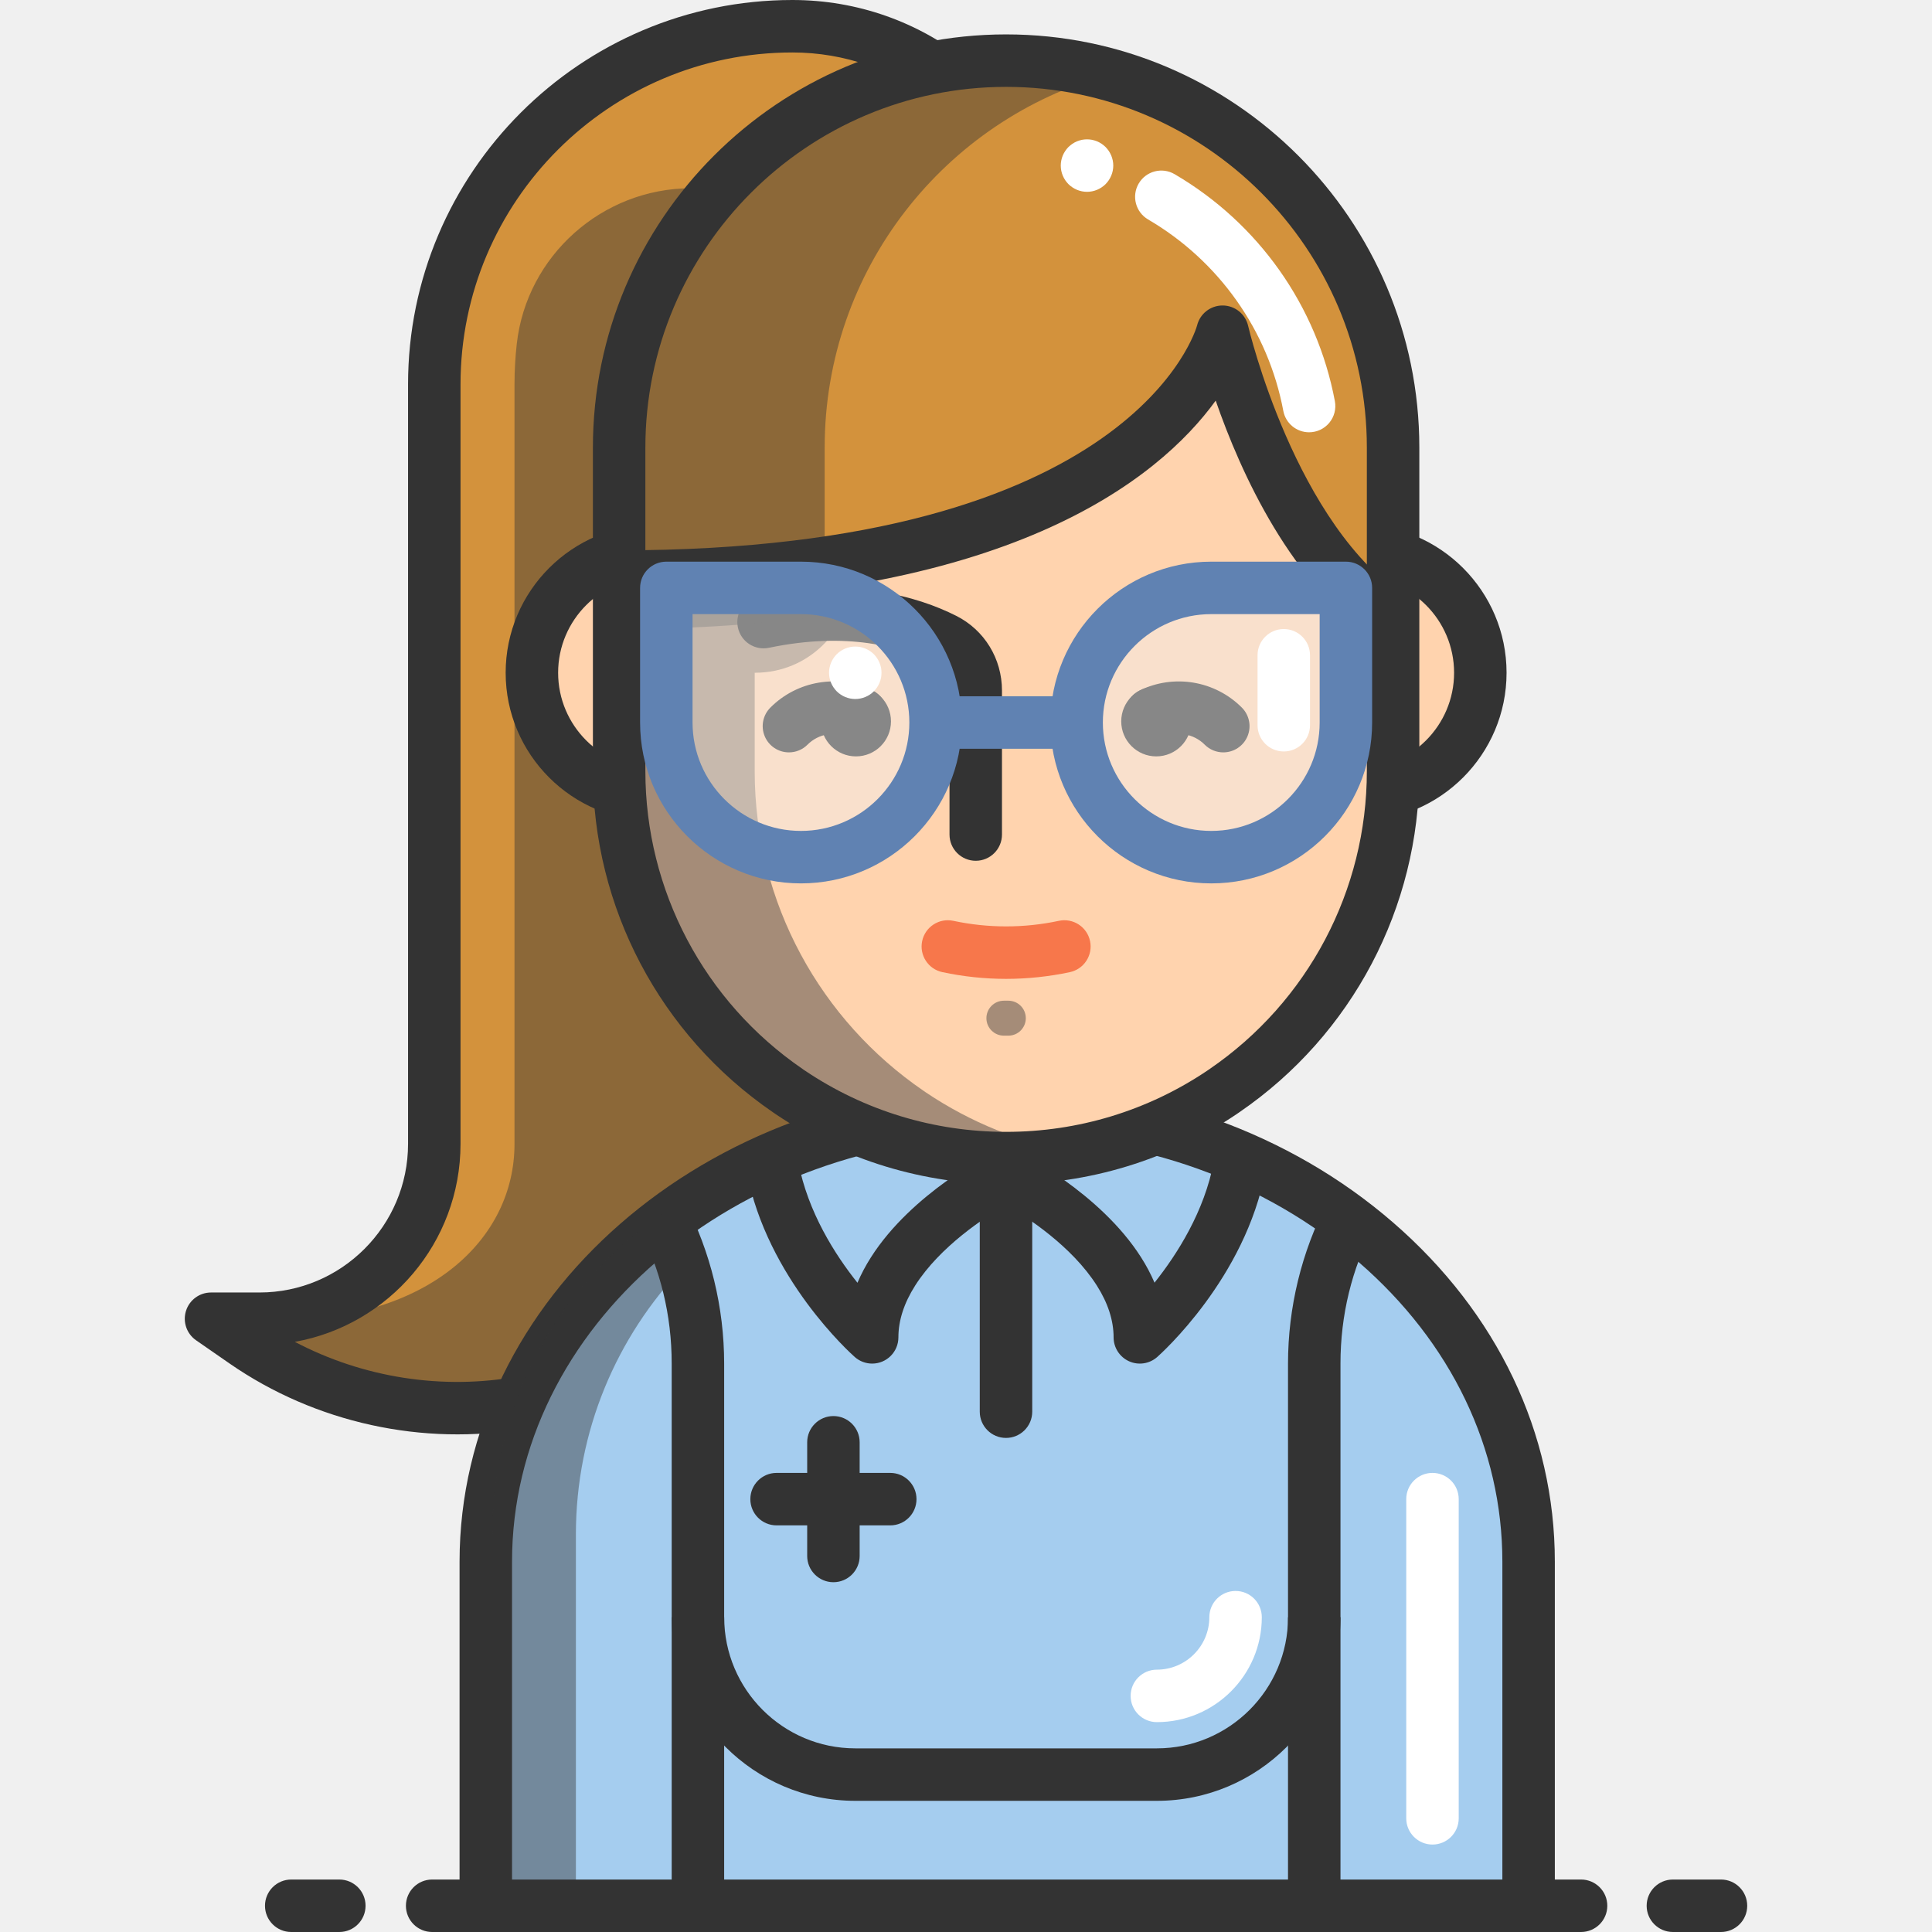
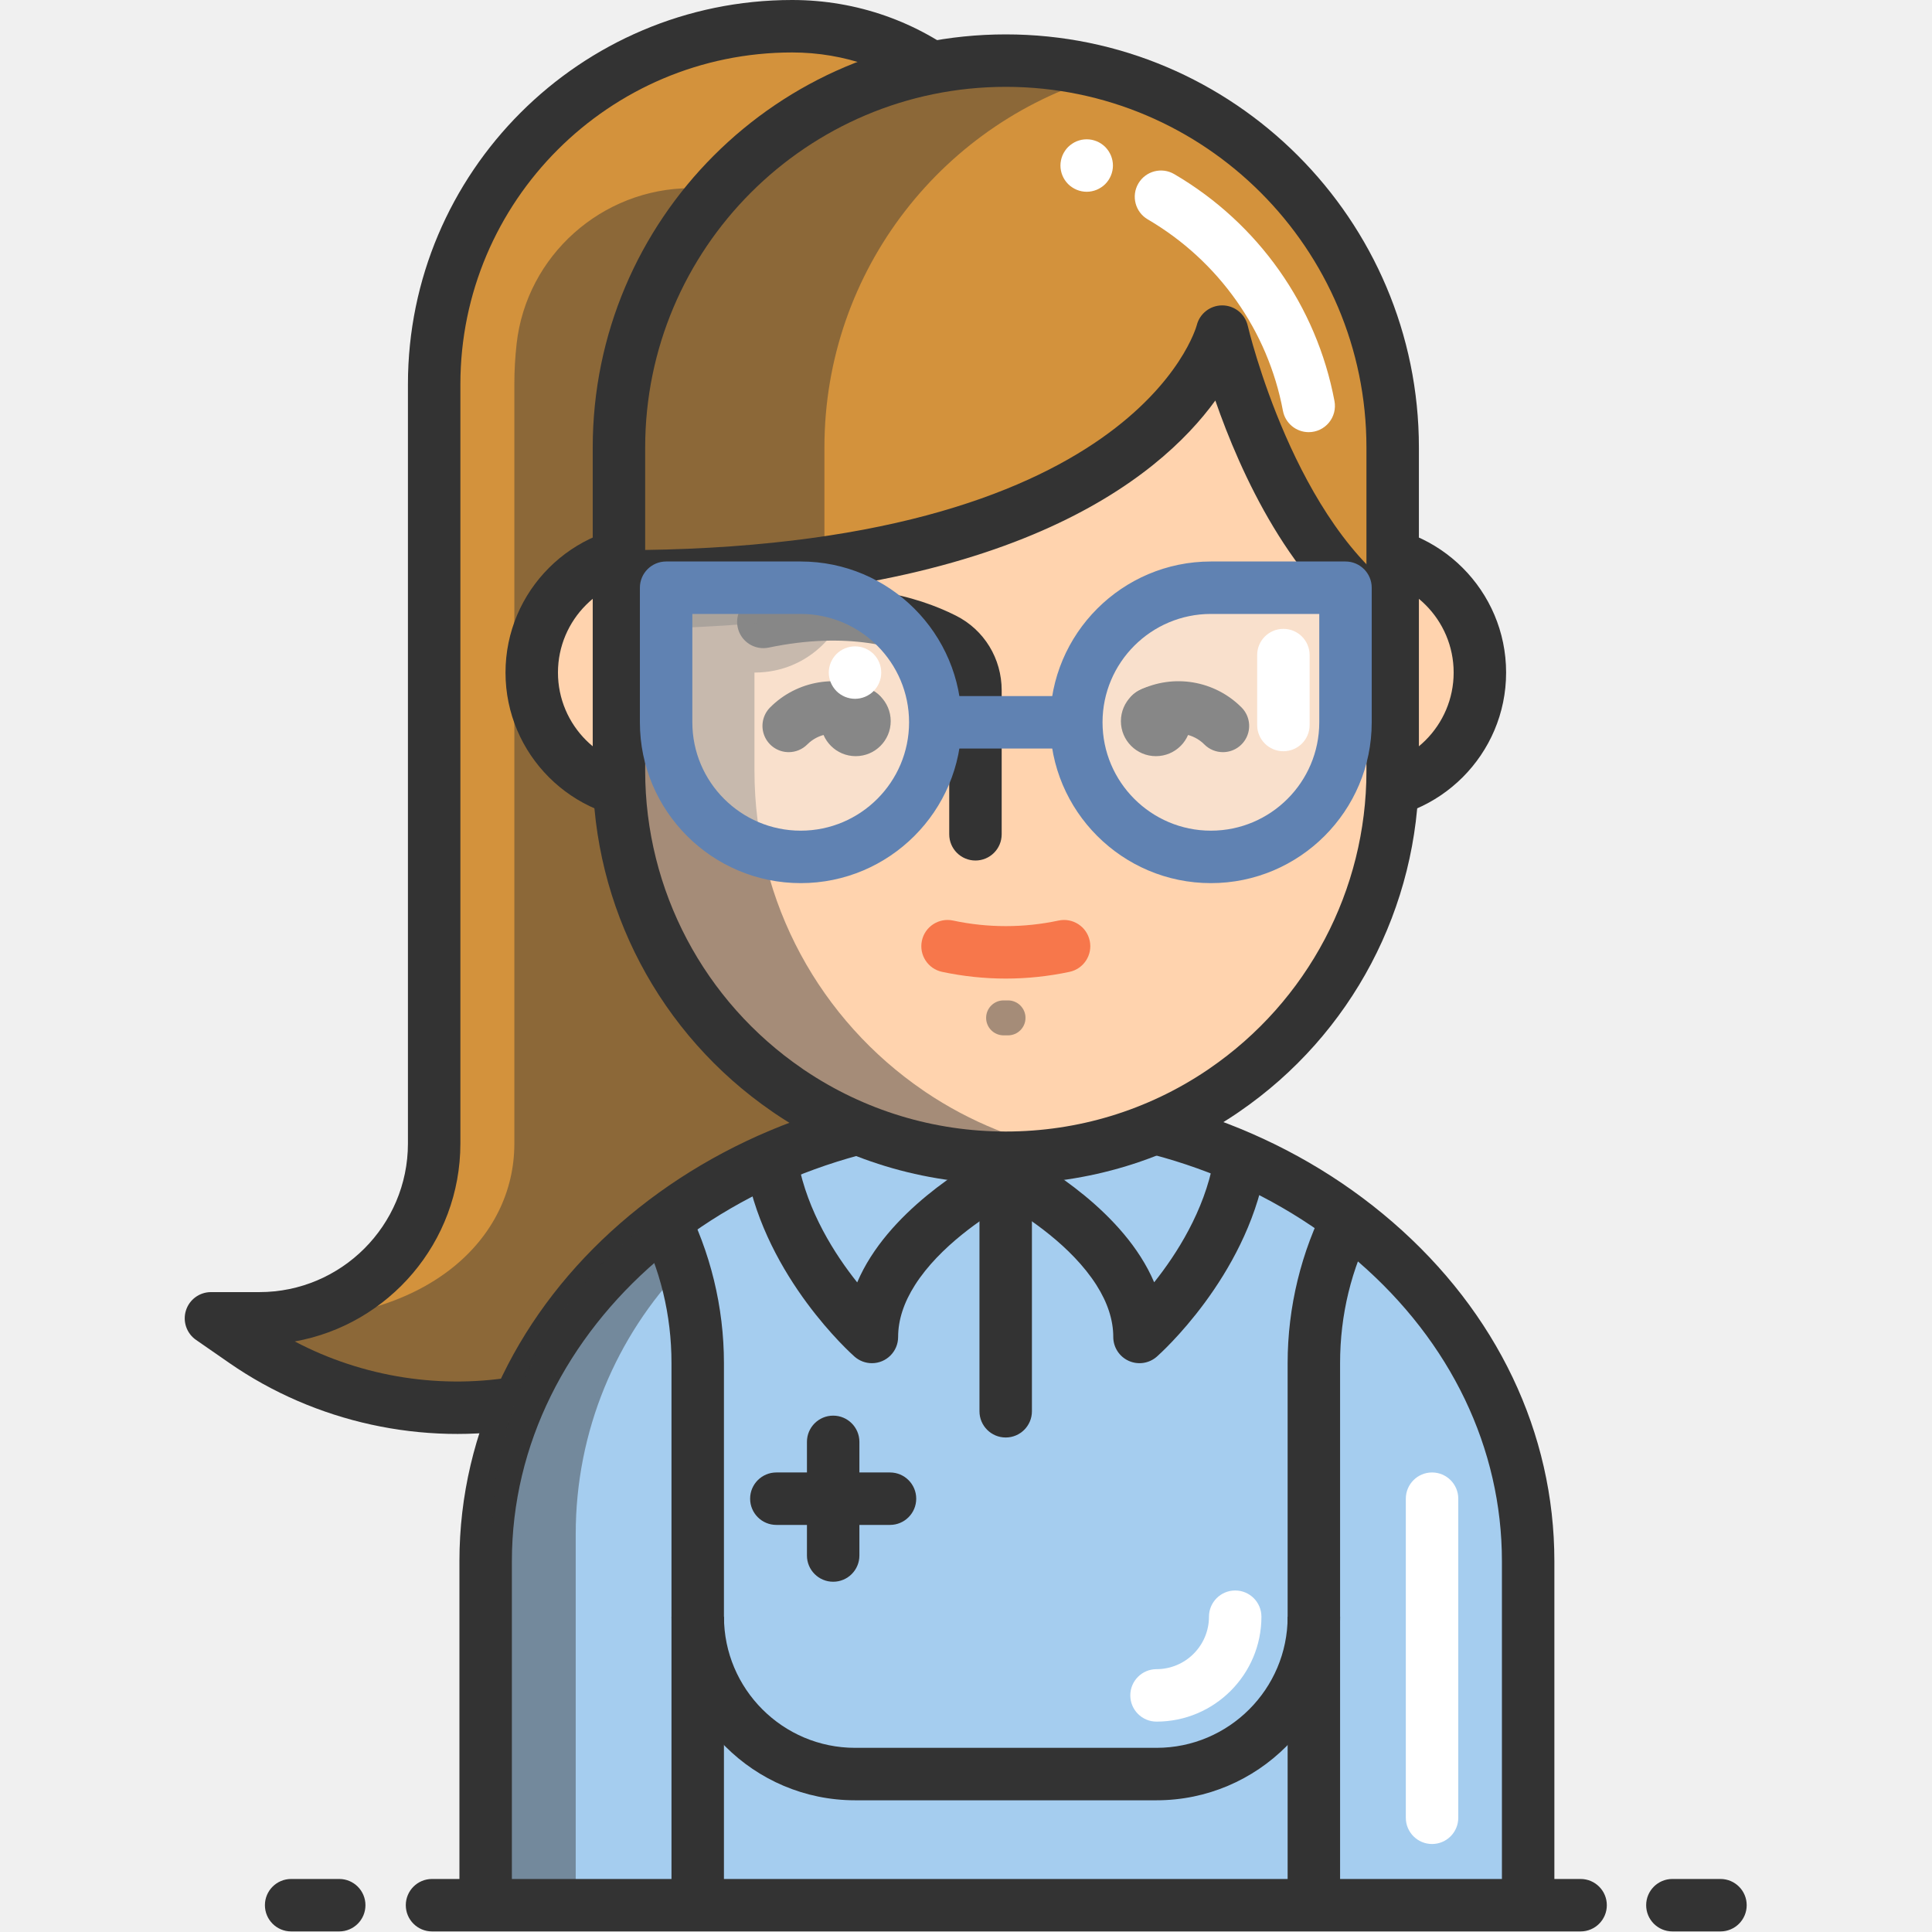
- <svg xmlns="http://www.w3.org/2000/svg" viewBox="0 0 441.868 441.868">
+ <svg xmlns="http://www.w3.org/2000/svg" viewBox="0 0 442 442">
  <path d="M237.612 50.661C231.618 25.06 208.656 6 181.229 6c-45.232 0-81.903 36.671-81.903 81.911v173.702c0 22.085-17.909 39.994-39.994 39.994h-11.07l7.683 5.326a85.106 85.106 0 0 0 63.825 13.75l119.842 4.186-2-274.208z" fill="#d3923c" />
  <path d="M216.392 323.418l-78.27-2.74c-21.65 3.98-53.96 4.63-72.51-7.81-.37-.23-5.64-2.75-6-3l-7-8h12c33 0 53.06-18.164 53.06-40.25V87.908c0-3.144.177-6.246.522-9.297 2.274-20.141 19.502-35.483 39.771-35.562l.327-.001c27.43 0 50.39 19.05 56.38 44.66l1.72 235.71z" opacity=".44" fill="#333" />
  <path d="M239.613 330.868c-.069 0-.14-.001-.209-.003l-119.203-4.164c-23.449 4.125-48.08-1.266-67.672-14.836l-7.685-5.327a6 6 0 0 1 3.418-10.931h11.071c18.744 0 33.994-15.25 33.994-33.994V87.911C93.326 39.437 132.76 0 181.229 0c29.842 0 55.43 20.27 62.225 49.293.102.434.155.878.158 1.324l2 274.208a6.005 6.005 0 0 1-1.816 4.345 6.005 6.005 0 0 1-4.183 1.698zm-119.842-16.185l.209.003 113.587 3.967-1.949-267.26C225.877 28.166 205.25 12 181.229 12c-41.853 0-75.903 34.054-75.903 75.911v173.702c0 22.598-16.383 41.442-37.895 45.28 15.608 8.216 33.825 11.09 51.254 7.889a6.002 6.002 0 0 1 1.086-.099z" fill="#333" />
  <path d="M279.462 264.838c.19.05.39.09.58.14a88.003 88.003 0 0 1 28.83 12.81c23.39 15.92 38.75 42.77 38.75 73.19v84.89h-235.03v-84.89c0-30.42 15.35-57.27 38.74-73.19 8.64-5.88 29.22-12.9 29.41-12.95l11.87-7.97" fill="#a5cdef" />
  <path d="M159.622 311.868v124h-47.03v-84.89c0-30.42 15.35-57.27 38.74-73.19 5.3 10.2 8.29 21.79 8.29 34.08zm188 39.11v84.89h-47.04v-124c0-12.29 2.99-23.88 8.29-34.08 23.39 15.92 38.75 42.77 38.75 73.19z" fill="#a5cdef" />
  <path d="M355.607 435.868h-12v-78.69c0-25.832-11.669-50.164-32.857-68.515-21.43-18.569-49.979-28.795-80.393-28.795-62.446 0-113.25 43.653-113.25 97.31v78.69h-12v-78.69c0-60.274 56.187-109.31 125.25-109.31 33.299 0 64.64 11.267 88.25 31.725 23.859 20.665 37 48.218 37 77.585v78.69z" fill="#333" />
  <path d="M306.582 435.868h-12v-124c0-12.816 3.101-25.558 8.966-36.846l10.648 5.533c-5.053 9.724-7.614 20.259-7.614 31.313v124z" fill="#333" />
  <path d="M327.622 421.868a6 6 0 0 1-6-6v-73a6 6 0 0 1 12 0v73a6 6 0 0 1-6 6z" fill="#fff" />
  <path d="M156.272 289.788c-15.21 15.89-24.56 37.45-24.56 61.19v82.89h-19.12v-82.89c0-30.42 15.35-57.27 38.74-73.19 1.98 3.82 3.64 7.83 4.94 12z" opacity=".44" fill="#333" />
  <path d="M165.622 435.868h-12v-124c0-11.054-2.562-21.59-7.614-31.313l10.648-5.533c5.866 11.289 8.966 24.03 8.966 36.846v124z" fill="#333" />
  <path d="M264.587 411.868h-68.96c-23.159 0-42-18.841-42-42h12c0 16.542 13.458 30 30 30h68.96c16.542 0 30-13.458 30-30h12c0 23.159-18.841 42-42 42z" fill="#333" />
  <path d="M264.587 393.868a6 6 0 0 1 0-12c6.617 0 12-5.383 12-12a6 6 0 0 1 12 0c0 13.234-10.766 24-24 24z" fill="#fff" />
  <path d="M361.607 441.868H98.837a6 6 0 0 1 0-12h262.77a6 6 0 0 1 0 12zm32 0h-11a6 6 0 0 1 0-12h11a6 6 0 0 1 0 12zm-316 0h-11a6 6 0 0 1 0-12h11a6 6 0 0 1 0 12z" fill="#333" />
  <g fill="#ffd3ae">
    <circle cx="149.54" cy="153.868" r="27.89" />
    <circle cx="310.675" cy="153.868" r="27.89" />
  </g>
  <path d="M149.539 187.758c-18.687 0-33.89-15.203-33.89-33.89s15.203-33.89 33.89-33.89 33.89 15.203 33.89 33.89-15.203 33.89-33.89 33.89zm0-55.78c-12.07 0-21.89 9.82-21.89 21.89s9.82 21.89 21.89 21.89 21.89-9.82 21.89-21.89-9.819-21.89-21.89-21.89zm161.136 55.78c-18.688 0-33.891-15.203-33.891-33.89s15.203-33.89 33.891-33.89c18.687 0 33.89 15.203 33.89 33.89s-15.203 33.89-33.89 33.89zm0-55.78c-12.07 0-21.891 9.82-21.891 21.89s9.82 21.89 21.891 21.89 21.89-9.82 21.89-21.89-9.82-21.89-21.89-21.89z" fill="#333" />
  <path d="M279.467 249.838c-14.1 9.49-31.08 15.03-49.36 15.03s-35.26-5.54-49.36-15.03c-.19-.13-.39-.26-.58-.4-23.28-15.94-38.56-42.72-38.56-73.07v-74c0-48.877 39.623-88.5 88.5-88.5s88.5 39.623 88.5 88.5v74c0 30.35-15.28 57.13-38.56 73.07-.19.14-.39.27-.58.4z" fill="#ffd3ae" />
  <path d="M230.108 223.878a70.17 70.17 0 0 1-14.574-1.538 6 6 0 1 1 2.49-11.74 57.847 57.847 0 0 0 24.167 0 6 6 0 1 1 2.49 11.74 70.167 70.167 0 0 1-14.573 1.538z" fill="#f7774b" />
  <path d="M230.613 236.868h-1.011a4 4 0 0 1 0-8h1.011a4 4 0 0 1 0 8z" fill="#333" opacity=".44" />
  <path d="M211.747 249.838a88.195 88.195 0 0 0 33.86 13.68c-5.03.89-10.21 1.35-15.5 1.35-18.28 0-35.26-5.54-49.36-15.03-.19-.13-.39-.26-.58-.4-23.28-15.94-38.56-42.72-38.56-73.07v-22.5c0-139 54.89-137.301 54.89-134.411l-10.384 15.807c-15.364 23.387-15.305 53.174-.958 76.231 2.423 3.895 10.151 17.294 10.019 20.366-.483 11.29-9.201 21.36-21.338 21.975-.407.021-.817.031-1.229.031v22.5c0 30.35 15.28 57.13 38.56 73.07.19.141.39.271.58.401z" opacity=".44" fill="#333" />
  <circle cx="195.767" cy="164.984" r="8.009" fill="#333" />
  <path d="M180.438 172.076a5.999 5.999 0 0 1-4.249-10.236 20.368 20.368 0 0 1 23.375-3.919 6 6 0 0 1-5.269 10.781 8.373 8.373 0 0 0-9.608 1.611 5.988 5.988 0 0 1-4.249 1.763z" fill="#333" />
  <circle cx="264.447" cy="164.984" r="8.009" fill="#333" />
  <path d="M279.777 172.076a5.98 5.98 0 0 1-4.249-1.764 8.375 8.375 0 0 0-9.608-1.611 5.998 5.998 0 0 1-8.025-2.756 6 6 0 0 1 2.756-8.025 20.375 20.375 0 0 1 23.376 3.919 5.999 5.999 0 0 1-4.25 10.237zm-56.614 24.792a6 6 0 0 1-6-6v-32.927c0-2.734-1.479-5.177-3.858-6.375-7.191-3.622-19.525-7.154-37.44-3.412a6 6 0 0 1-2.453-11.747c21.307-4.448 36.39-.04 45.289 4.441 6.453 3.249 10.461 9.799 10.461 17.093v32.927a5.998 5.998 0 0 1-5.999 6z" fill="#333" />
  <path d="M318.612 102.368v39.5c-28.01-18-39-66-39-66s-14 56-138 56h-.01v-29.5c0-48.88 39.63-88.5 88.5-88.5h.01c48.87 0 88.5 39.62 88.5 88.5z" fill="#d3923c" />
  <path d="M188.612 102.368c0-40.741 27.534-75.044 65-85.339a88.553 88.553 0 0 0-23.5-3.161h-.01c-48.87 0-88.5 39.62-88.5 88.5v41.5h.01c17.856 0 33.419-1.166 47-3.154v-38.346z" fill="#333" opacity=".44" />
  <path d="M230.102 270.868c-18.857 0-37.065-5.541-52.659-16.025a15.238 15.238 0 0 1-.773-.532c-25.717-17.663-41.067-46.79-41.067-77.943v-74c0-52.107 42.392-94.5 94.5-94.5 52.118 0 94.511 42.393 94.511 94.5v74c0 31.176-15.363 60.318-41.103 77.974-.144.103-.292.204-.438.302l-.102.068-.147.103c-15.604 10.502-33.834 16.053-52.722 16.053zm.011-251c-45.501 0-82.51 37.009-82.51 82.5v74c0 27.237 13.443 52.702 35.959 68.119.1.068.198.14.294.214l.162.103.084.056c13.616 9.164 29.522 14.008 46 14.008 16.467 0 32.357-4.83 45.958-13.966.108-.076.222-.153.337-.23l.111-.075c.059-.043.094-.068.154-.109 22.511-15.413 35.95-40.878 35.95-68.119v-74c.001-45.492-37.009-82.501-82.499-82.501z" fill="#333" />
  <path d="M315.368 146.916c-19.947-12.819-31.646-38.896-37.326-55.289-13.002 17.929-47.599 46.241-136.43 46.241v-12c117.952 0 132.051-50.94 132.179-51.455a6 6 0 0 1 5.82-4.545h.061a6 6 0 0 1 5.789 4.661c.104.453 10.804 45.846 36.396 62.291l-6.489 10.096zM199.473 311.868a6.001 6.001 0 0 1-3.971-1.501c-.817-.722-20.074-17.95-24.714-42.348a6.028 6.028 0 0 1-.105-1.121l6.026-.005 5.869-1.116c2.179 11.455 8.434 21.219 13.531 27.606a40.078 40.078 0 0 1 3.083-5.817c9.401-14.784 27.469-23.829 28.234-24.207a5.999 5.999 0 0 1 5.316 0c.765.378 18.832 9.423 28.234 24.209a39.984 39.984 0 0 1 3.073 5.795c5.134-6.442 11.443-16.292 13.574-27.762l11.799 2.192c-4.556 24.512-23.938 41.847-24.76 42.573a6 6 0 0 1-9.97-4.5c0-3.864-1.292-7.854-3.841-11.858-5.714-8.985-15.935-15.633-20.763-18.432-4.832 2.81-15.089 9.49-20.773 18.43-2.551 4.008-3.843 7.998-3.843 11.86a6 6 0 0 1-5.999 6.002z" fill="#333" />
  <path d="M230.082 328.868a6 6 0 0 1-6-6v-54.13a6 6 0 0 1 12 0v54.13a6 6 0 0 1-6 6z" fill="#333" />
  <path d="M299.397 98.869a6.002 6.002 0 0 1-5.891-4.894c-3.441-18.339-14.714-34.299-30.928-43.786a6 6 0 1 1 6.061-10.357c19.216 11.244 32.578 30.171 36.662 51.929a6.001 6.001 0 0 1-5.904 7.108zm-50.78-54.996c-.399 0-.79-.04-1.18-.12-.38-.08-.76-.19-1.12-.34s-.71-.34-1.04-.56c-.33-.21-.63-.46-.91-.74a6.03 6.03 0 0 1-1.76-4.24c0-.4.04-.79.12-1.18.08-.38.189-.76.34-1.12.15-.36.34-.71.56-1.04.21-.32.46-.63.74-.91.28-.27.58-.52.91-.74s.68-.41 1.04-.56c.36-.14.74-.26 1.12-.34.77-.15 1.569-.15 2.35 0 .38.08.76.2 1.12.34.36.15.71.34 1.04.56.32.22.63.47.91.74.27.28.52.59.74.91.22.33.399.68.56 1.04.14.36.26.74.34 1.12.08.39.12.78.12 1.18 0 1.58-.649 3.12-1.76 4.24-.28.28-.59.53-.91.74-.33.22-.68.41-1.04.56s-.74.26-1.12.34c-.389.08-.78.12-1.17.12z" fill="#fff" />
  <path d="M183.186 196.041c-17.006 0-30.792-13.786-30.792-30.792v-30.792h30.792c17.006 0 30.792 13.786 30.792 30.792s-13.786 30.792-30.792 30.792z" opacity=".44" fill="#f2f2f2" />
  <path d="M183.186 202.041c-20.288 0-36.792-16.505-36.792-36.792v-30.792a6 6 0 0 1 6-6h30.792c20.288 0 36.792 16.505 36.792 36.792s-16.505 36.792-36.792 36.792zm-24.793-61.585v24.792c0 13.67 11.122 24.792 24.792 24.792s24.792-11.122 24.792-24.792-11.122-24.792-24.792-24.792h-24.792z" fill="#6082b2" />
  <path d="M277.028 196.041c17.006 0 30.793-13.786 30.793-30.792v-30.792h-30.793c-17.006 0-30.792 13.786-30.792 30.792s13.786 30.792 30.792 30.792z" opacity=".44" fill="#f2f2f2" />
  <path d="M277.029 202.041c-20.288 0-36.793-16.505-36.793-36.792 0-20.288 16.505-36.792 36.793-36.792h30.792a6 6 0 0 1 6 6v30.792c0 20.287-16.505 36.792-36.792 36.792zm0-61.585c-13.671 0-24.793 11.122-24.793 24.792s11.122 24.792 24.793 24.792c13.67 0 24.792-11.122 24.792-24.792v-24.792h-24.792z" fill="#6082b2" />
  <path fill="#6082b2" d="M213.978 159.248h32.371v12h-32.371z" />
  <path d="M293.613 171.868a6 6 0 0 1-6-6v-16a6 6 0 0 1 12 0v16a6 6 0 0 1-6 6zm-98.005-11.995a6.03 6.03 0 0 1-4.24-1.76c-.27-.28-.53-.59-.74-.91-.22-.33-.41-.68-.56-1.04s-.26-.74-.34-1.12a5.809 5.809 0 0 1 0-2.35c.08-.38.19-.76.34-1.12s.34-.71.56-1.04c.21-.32.47-.63.74-.91a6.062 6.062 0 0 1 4.24-1.75c1.59 0 3.13.64 4.25 1.75.27.28.52.59.74.91.22.33.4.68.55 1.04.15.36.27.74.35 1.12.07.39.11.78.11 1.18 0 .39-.04.78-.11 1.17-.08.38-.2.76-.35 1.12-.15.36-.33.71-.55 1.04-.22.32-.47.63-.74.91a6.052 6.052 0 0 1-4.25 1.76z" fill="#fff" />
  <g fill="#333">
    <path d="M190.612 361.868a6 6 0 0 1-6-6v-26a6 6 0 0 1 12 0v26a6 6 0 0 1-6 6z" />
    <path d="M203.612 348.868h-26a6 6 0 0 1 0-12h26a6 6 0 0 1 0 12z" />
  </g>
</svg>
